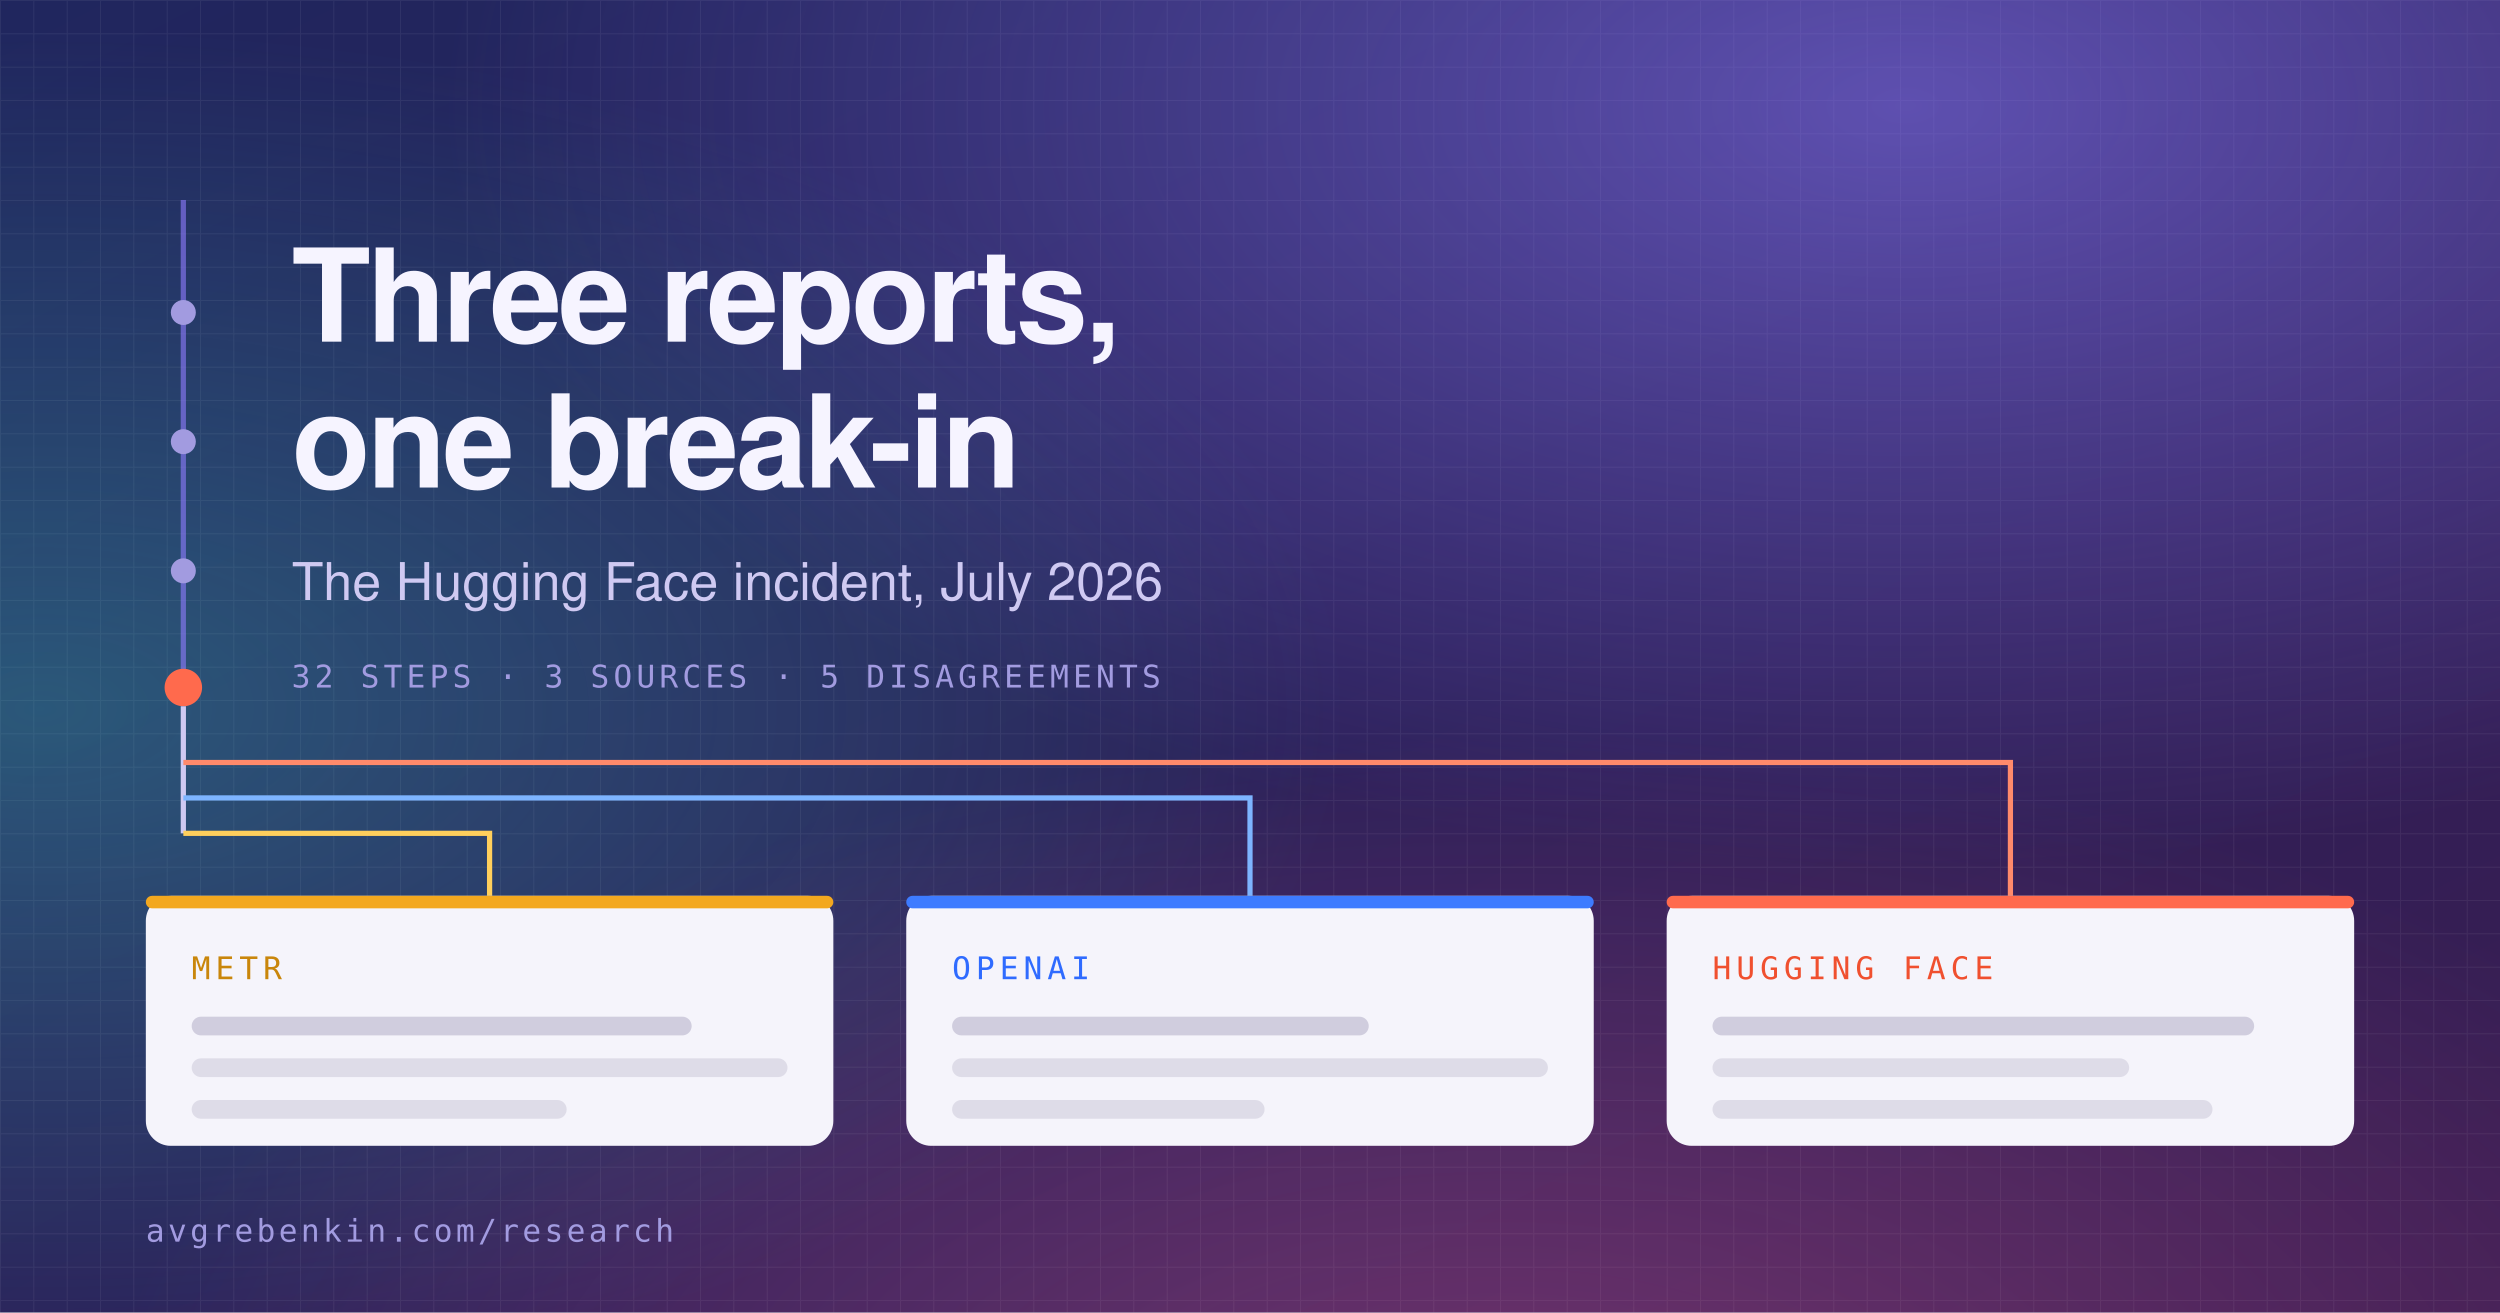
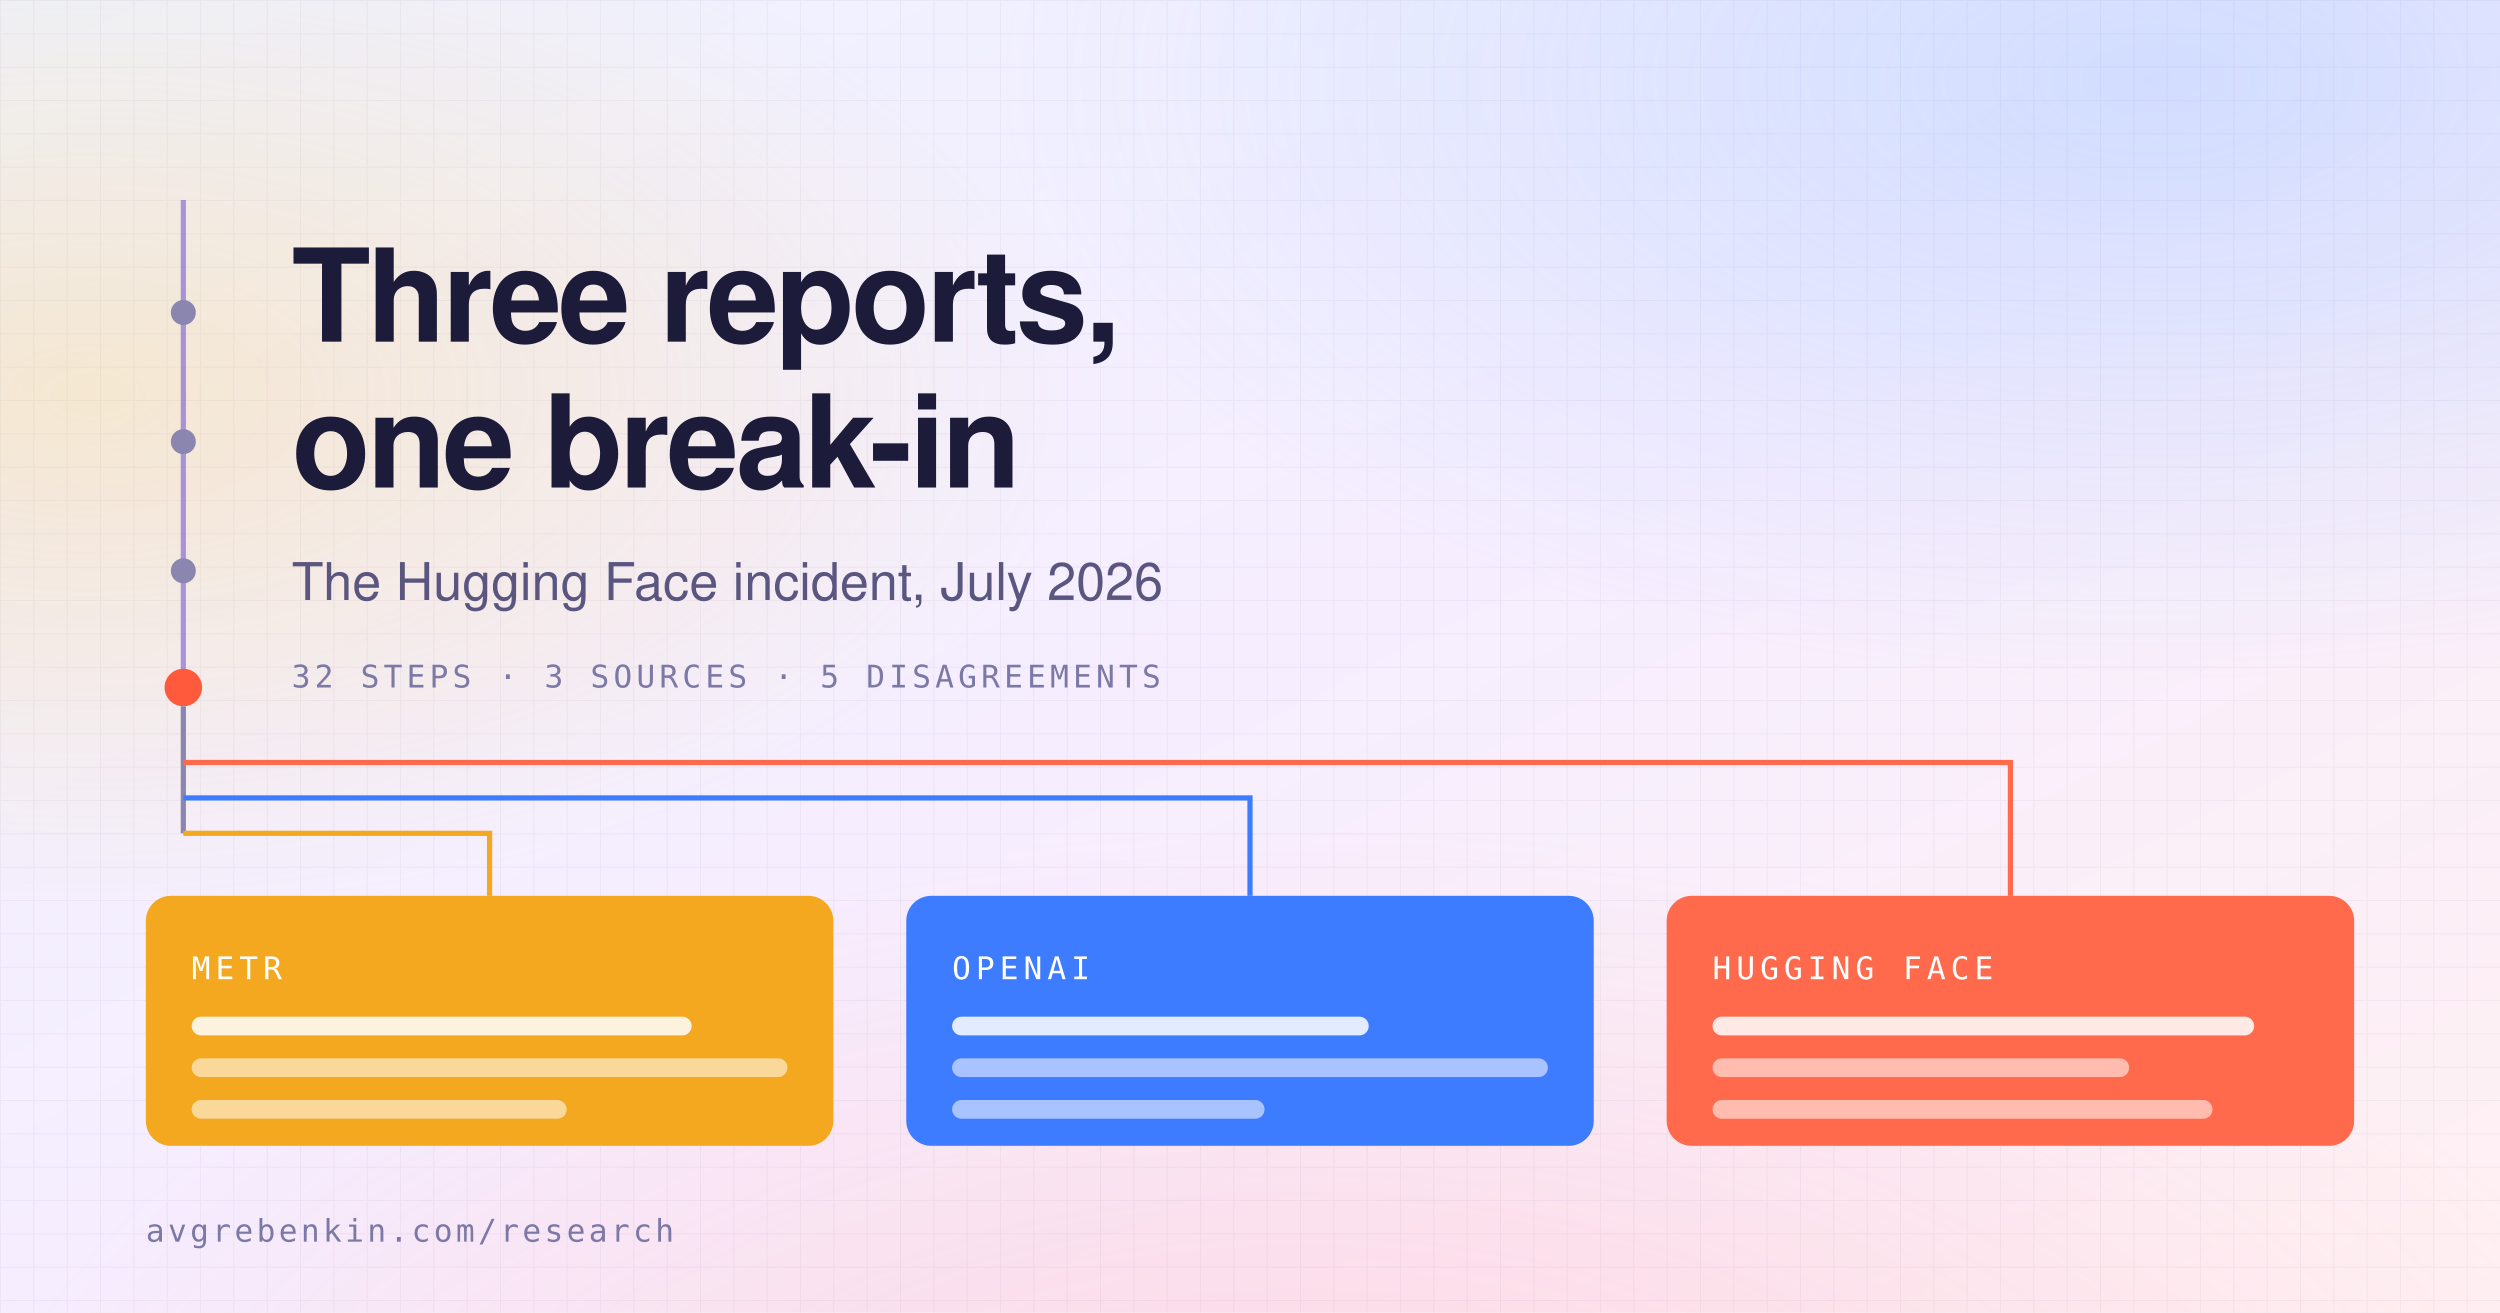
<svg xmlns="http://www.w3.org/2000/svg" width="1200" height="630" viewBox="0 0 1200 630">
  <defs>
-     <linearGradient id="sky" x1="0%" y1="0%" x2="100%" y2="100%">
-       <stop offset="0%" stop-color="#20265e" />
-       <stop offset="52%" stop-color="#2b2059" />
-       <stop offset="100%" stop-color="#3a1d52" />
+     <linearGradient id="day" x1="0%" y1="0%" x2="100%" y2="100%">
+       <stop offset="0%" stop-color="#eef2ff" />
+       <stop offset="50%" stop-color="#f6eeff" />
+       <stop offset="100%" stop-color="#fff0f2" />
    </linearGradient>
-     <radialGradient id="glowV" cx="76%" cy="8%" r="58%">
-       <stop offset="0%" stop-color="#8f7bff" stop-opacity=".52" />
-       <stop offset="100%" stop-color="#8f7bff" stop-opacity="0" />
+     <radialGradient id="bloomB" cx="86%" cy="6%" r="46%">
+       <stop offset="0%" stop-color="#7db4ff" stop-opacity=".30" />
+       <stop offset="100%" stop-color="#7db4ff" stop-opacity="0" />
    </radialGradient>
-     <radialGradient id="glowT" cx="2%" cy="54%" r="52%">
-       <stop offset="0%" stop-color="#37e0c8" stop-opacity=".28" />
-       <stop offset="100%" stop-color="#37e0c8" stop-opacity="0" />
+     <radialGradient id="bloomA" cx="4%" cy="30%" r="40%">
+       <stop offset="0%" stop-color="#ffce5c" stop-opacity=".28" />
+       <stop offset="100%" stop-color="#ffce5c" stop-opacity="0" />
    </radialGradient>
-     <radialGradient id="glowP" cx="60%" cy="112%" r="56%">
-       <stop offset="0%" stop-color="#ff67a8" stop-opacity=".30" />
-       <stop offset="100%" stop-color="#ff67a8" stop-opacity="0" />
+     <radialGradient id="bloomC" cx="52%" cy="118%" r="55%">
+       <stop offset="0%" stop-color="#ff8aa6" stop-opacity=".26" />
+       <stop offset="100%" stop-color="#ff8aa6" stop-opacity="0" />
    </radialGradient>
-     <pattern id="grid" width="16" height="16" patternUnits="userSpaceOnUse">
-       <path d="M16 0H0V16" fill="none" stroke="#ffffff" stroke-opacity=".06" stroke-width="1" />
+     <pattern id="gridd" width="16" height="16" patternUnits="userSpaceOnUse">
+       <path d="M16 0H0V16" fill="none" stroke="#2b2059" stroke-opacity=".05" stroke-width="1" />
    </pattern>
  </defs>
-   <rect width="1200" height="630" fill="url(#sky)" />
-   <rect width="1200" height="630" fill="url(#grid)" />
-   <rect width="1200" height="630" fill="url(#glowV)" />
-   <rect width="1200" height="630" fill="url(#glowT)" />
-   <rect width="1200" height="630" fill="url(#glowP)" />
-   <line x1="88" y1="96" x2="88" y2="330" stroke="#8f7bff" stroke-opacity=".6" stroke-width="2.5" />
-   <circle cx="88" cy="150" r="6" fill="#a29be0" />
-   <circle cx="88" cy="212" r="6" fill="#a29be0" />
-   <circle cx="88" cy="274" r="6" fill="#a29be0" />
-   <circle cx="88" cy="330" r="9" fill="#ff6a4d" />
-   <path d="M88 339V400" fill="none" stroke="#cfc9f2" stroke-width="2.5" />
-   <path d="M88 366H965V430" fill="none" stroke="#ff8a6b" stroke-width="2.5" />
-   <path d="M88 383H600V430" fill="none" stroke="#7db4ff" stroke-width="2.5" />
-   <path d="M88 400H235V430" fill="none" stroke="#ffcf5c" stroke-width="2.5" />
+   <rect width="1200" height="630" fill="url(#day)" />
+   <rect width="1200" height="630" fill="url(#gridd)" />
+   <rect width="1200" height="630" fill="url(#bloomB)" />
+   <rect width="1200" height="630" fill="url(#bloomA)" />
+   <rect width="1200" height="630" fill="url(#bloomC)" />
+   <line x1="88" y1="96" x2="88" y2="330" stroke="#6b4bd6" stroke-opacity=".55" stroke-width="2.5" />
+   <circle cx="88" cy="150" r="6" fill="#8a86b0" />
+   <circle cx="88" cy="212" r="6" fill="#8a86b0" />
+   <circle cx="88" cy="274" r="6" fill="#8a86b0" />
+   <circle cx="88" cy="330" r="9" fill="#ff5a3c" />
+   <path d="M88 339V400" fill="none" stroke="#8a86b0" stroke-width="2.5" />
+   <path d="M88 366H965V430" fill="none" stroke="#ff6a4d" stroke-width="2.5" />
+   <path d="M88 383H600V430" fill="none" stroke="#3d7bff" stroke-width="2.5" />
+   <path d="M88 400H235V430" fill="none" stroke="#f3a81f" stroke-width="2.5" />
  <g>
-     <rect x="70" y="430" width="330" height="120" rx="12" fill="#f5f4fb" />
-     <rect x="70" y="430" width="330" height="6" rx="3" fill="#f3a81f" />
-     <text x="92" y="470" font-family="Menlo, monospace" font-size="15" letter-spacing="2.4" fill="#c9860b">METR</text>
-     <rect x="92" y="488" width="240" height="9" rx="4.5" fill="#2b2059" fill-opacity=".18" />
-     <rect x="92" y="508" width="286" height="9" rx="4.5" fill="#2b2059" fill-opacity=".11" />
-     <rect x="92" y="528" width="180" height="9" rx="4.5" fill="#2b2059" fill-opacity=".11" />
+     <rect x="70" y="430" width="330" height="120" rx="12" fill="#f3a81f" />
+     <text x="92" y="470" font-family="Menlo, monospace" font-size="15" letter-spacing="2.4" fill="#ffffff">METR</text>
+     <rect x="92" y="488" width="240" height="9" rx="4.5" fill="#ffffff" fill-opacity=".85" />
+     <rect x="92" y="508" width="286" height="9" rx="4.5" fill="#ffffff" fill-opacity=".55" />
+     <rect x="92" y="528" width="180" height="9" rx="4.5" fill="#ffffff" fill-opacity=".55" />
  </g>
  <g>
-     <rect x="435" y="430" width="330" height="120" rx="12" fill="#f5f4fb" />
-     <rect x="435" y="430" width="330" height="6" rx="3" fill="#3d7bff" />
-     <text x="457" y="470" font-family="Menlo, monospace" font-size="15" letter-spacing="2.4" fill="#2f6bff">OPENAI</text>
-     <rect x="457" y="488" width="200" height="9" rx="4.5" fill="#2b2059" fill-opacity=".18" />
-     <rect x="457" y="508" width="286" height="9" rx="4.5" fill="#2b2059" fill-opacity=".11" />
-     <rect x="457" y="528" width="150" height="9" rx="4.5" fill="#2b2059" fill-opacity=".11" />
+     <rect x="435" y="430" width="330" height="120" rx="12" fill="#3d7bff" />
+     <text x="457" y="470" font-family="Menlo, monospace" font-size="15" letter-spacing="2.4" fill="#ffffff">OPENAI</text>
+     <rect x="457" y="488" width="200" height="9" rx="4.5" fill="#ffffff" fill-opacity=".85" />
+     <rect x="457" y="508" width="286" height="9" rx="4.5" fill="#ffffff" fill-opacity=".55" />
+     <rect x="457" y="528" width="150" height="9" rx="4.5" fill="#ffffff" fill-opacity=".55" />
  </g>
  <g>
-     <rect x="800" y="430" width="330" height="120" rx="12" fill="#f5f4fb" />
-     <rect x="800" y="430" width="330" height="6" rx="3" fill="#ff6a4d" />
-     <text x="822" y="470" font-family="Menlo, monospace" font-size="15" letter-spacing="2.4" fill="#f0502f">HUGGING FACE</text>
-     <rect x="822" y="488" width="260" height="9" rx="4.5" fill="#2b2059" fill-opacity=".18" />
-     <rect x="822" y="508" width="200" height="9" rx="4.5" fill="#2b2059" fill-opacity=".11" />
-     <rect x="822" y="528" width="240" height="9" rx="4.5" fill="#2b2059" fill-opacity=".11" />
+     <rect x="800" y="430" width="330" height="120" rx="12" fill="#ff6a4d" />
+     <text x="822" y="470" font-family="Menlo, monospace" font-size="15" letter-spacing="2.4" fill="#ffffff">HUGGING FACE</text>
+     <rect x="822" y="488" width="260" height="9" rx="4.5" fill="#ffffff" fill-opacity=".85" />
+     <rect x="822" y="508" width="200" height="9" rx="4.5" fill="#ffffff" fill-opacity=".55" />
+     <rect x="822" y="528" width="240" height="9" rx="4.5" fill="#ffffff" fill-opacity=".55" />
  </g>
-   <text x="140" y="164" font-family="Helvetica Neue, Helvetica, Arial, sans-serif" font-weight="700" font-size="62" letter-spacing="-1.6" fill="#f6f4ff">Three reports,</text>
-   <text x="140" y="234" font-family="Helvetica Neue, Helvetica, Arial, sans-serif" font-weight="700" font-size="62" letter-spacing="-1.6" fill="#f6f4ff">one break-in</text>
-   <text x="140" y="288" font-family="Helvetica Neue, Helvetica, Arial, sans-serif" font-size="25" fill="#cfc9f2">The Hugging Face incident, July 2026</text>
-   <text x="140" y="330" font-family="Menlo, monospace" font-size="15" letter-spacing="2" fill="#a29be0">32 STEPS · 3 SOURCES · 5 DISAGREEMENTS</text>
-   <text x="70" y="596" font-family="Menlo, monospace" font-size="15" letter-spacing="1.6" fill="#a29be0">avgrebenkin.com/research</text>
+   <text x="140" y="164" font-family="Helvetica Neue, Helvetica, Arial, sans-serif" font-weight="700" font-size="62" letter-spacing="-1.6" fill="#1c1b3a">Three reports,</text>
+   <text x="140" y="234" font-family="Helvetica Neue, Helvetica, Arial, sans-serif" font-weight="700" font-size="62" letter-spacing="-1.6" fill="#1c1b3a">one break-in</text>
+   <text x="140" y="288" font-family="Helvetica Neue, Helvetica, Arial, sans-serif" font-size="25" fill="#5b5680">The Hugging Face incident, July 2026</text>
+   <text x="140" y="330" font-family="Menlo, monospace" font-size="15" letter-spacing="2" fill="#7d79a6">32 STEPS · 3 SOURCES · 5 DISAGREEMENTS</text>
+   <text x="70" y="596" font-family="Menlo, monospace" font-size="15" letter-spacing="1.6" fill="#7d79a6">avgrebenkin.com/research</text>
</svg>
